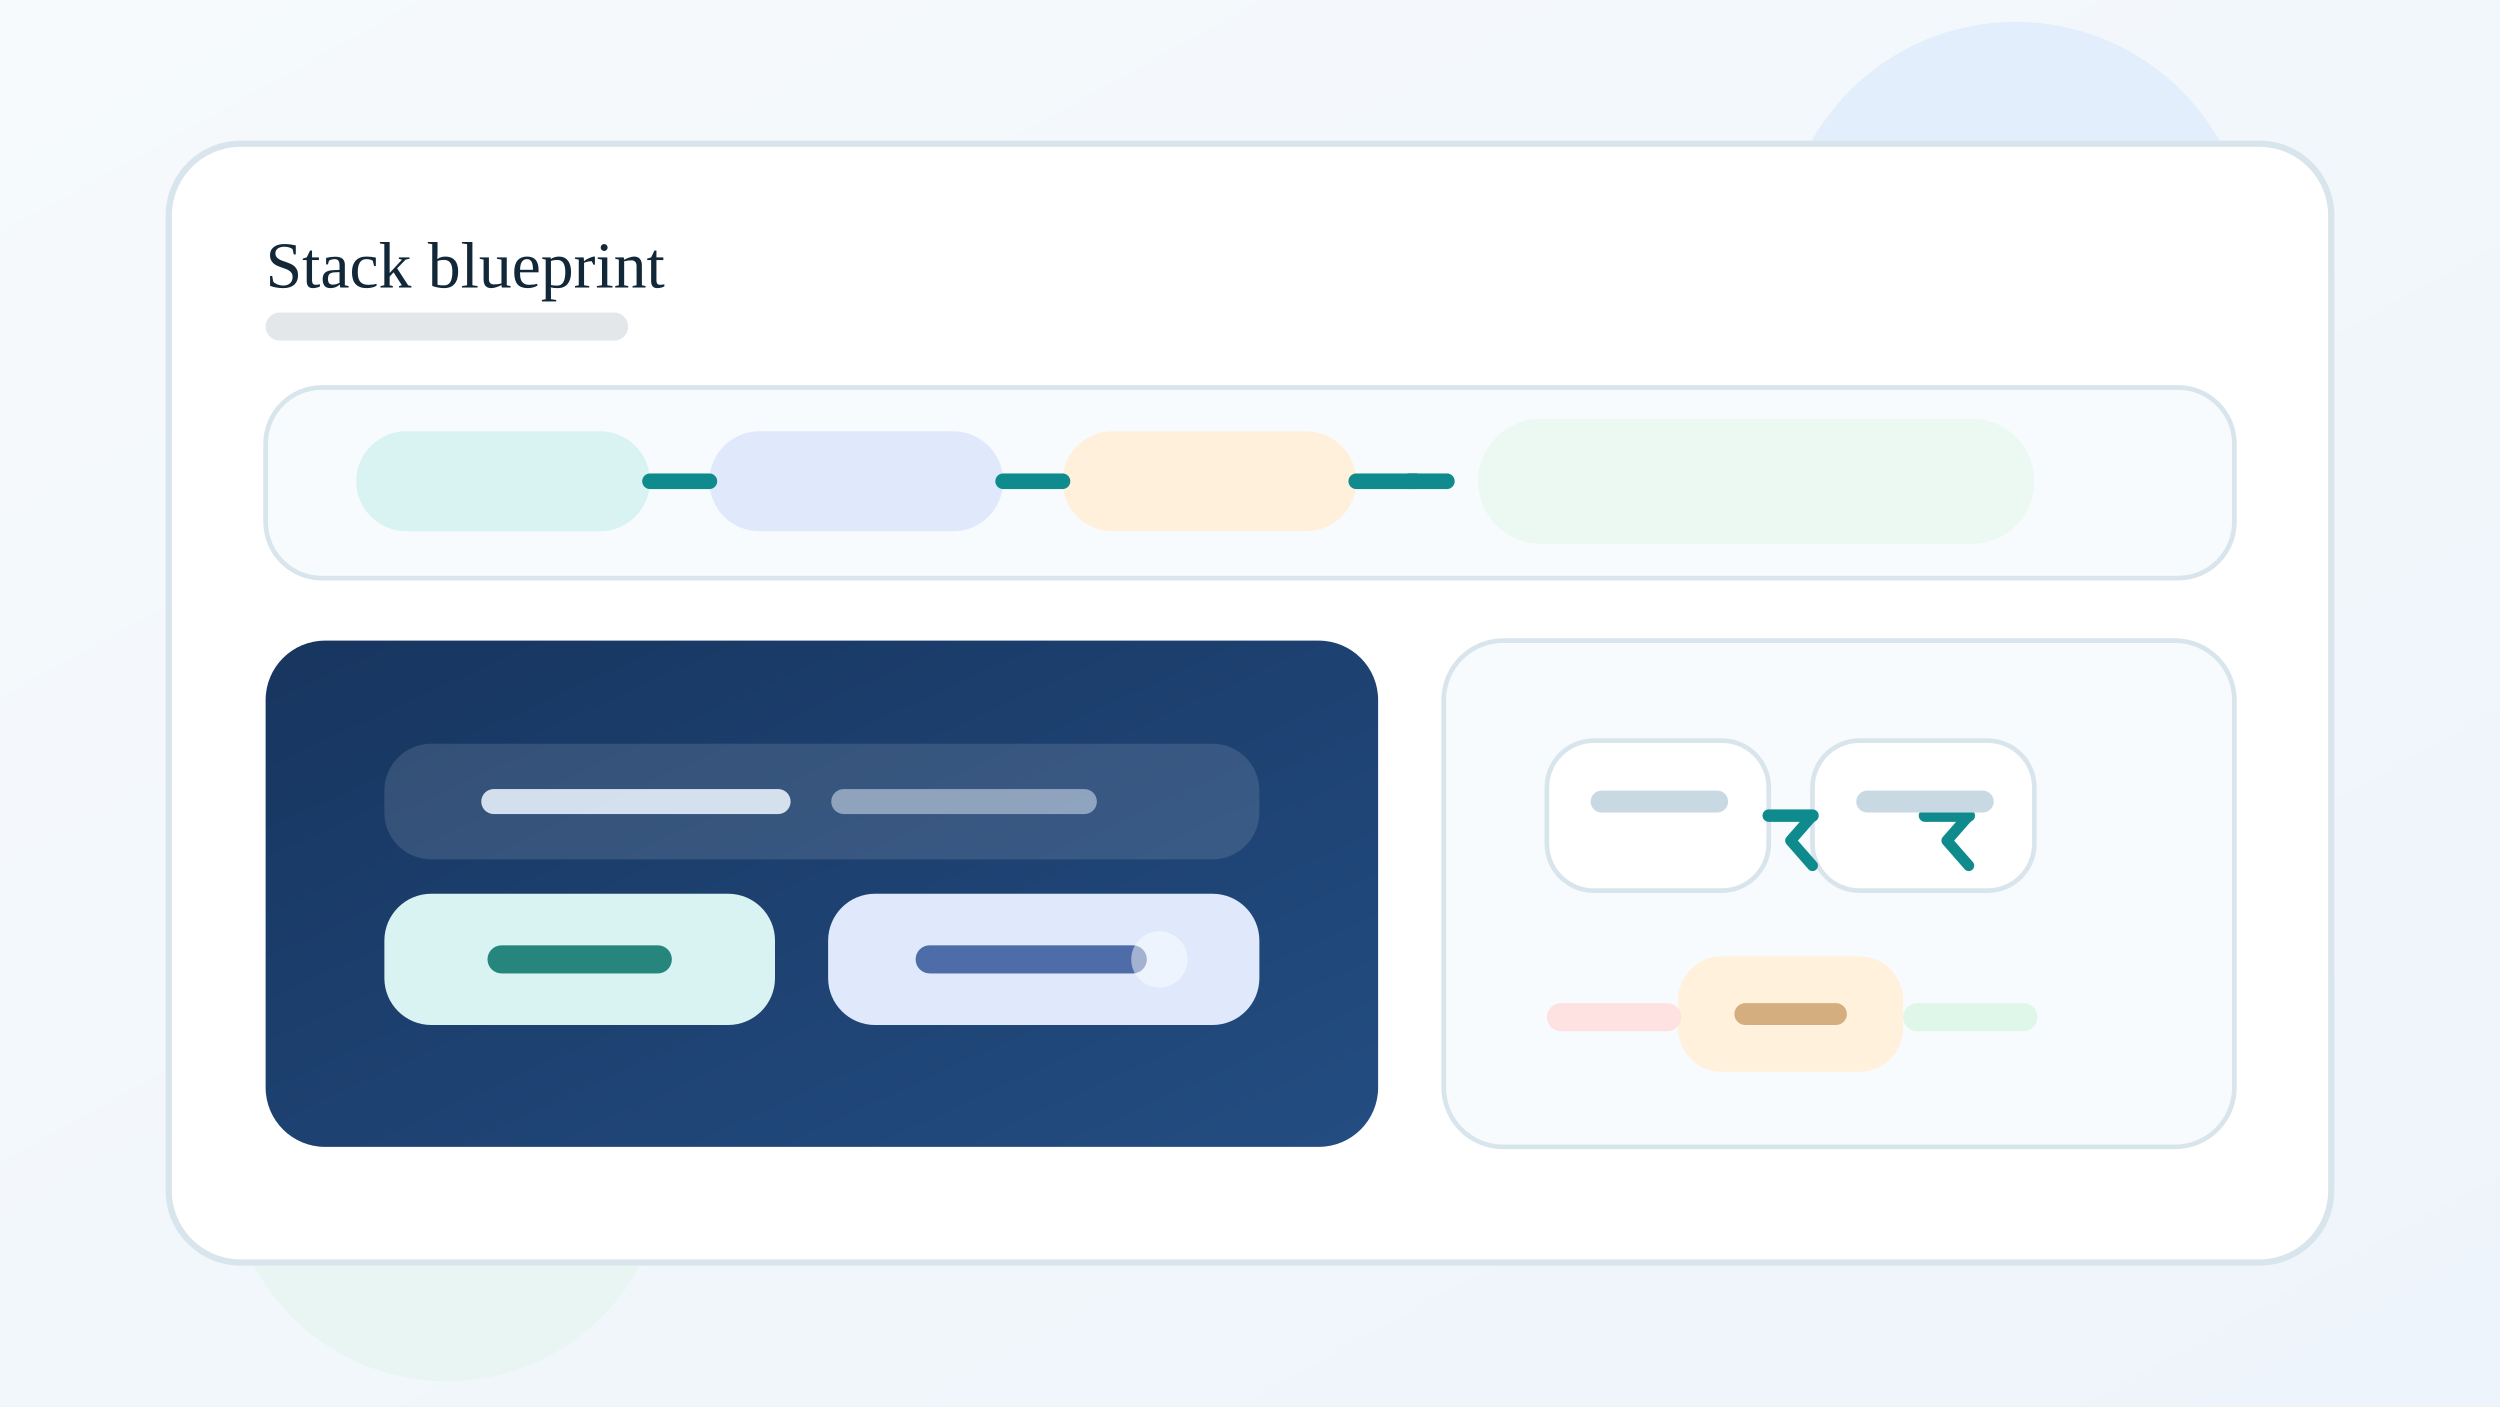
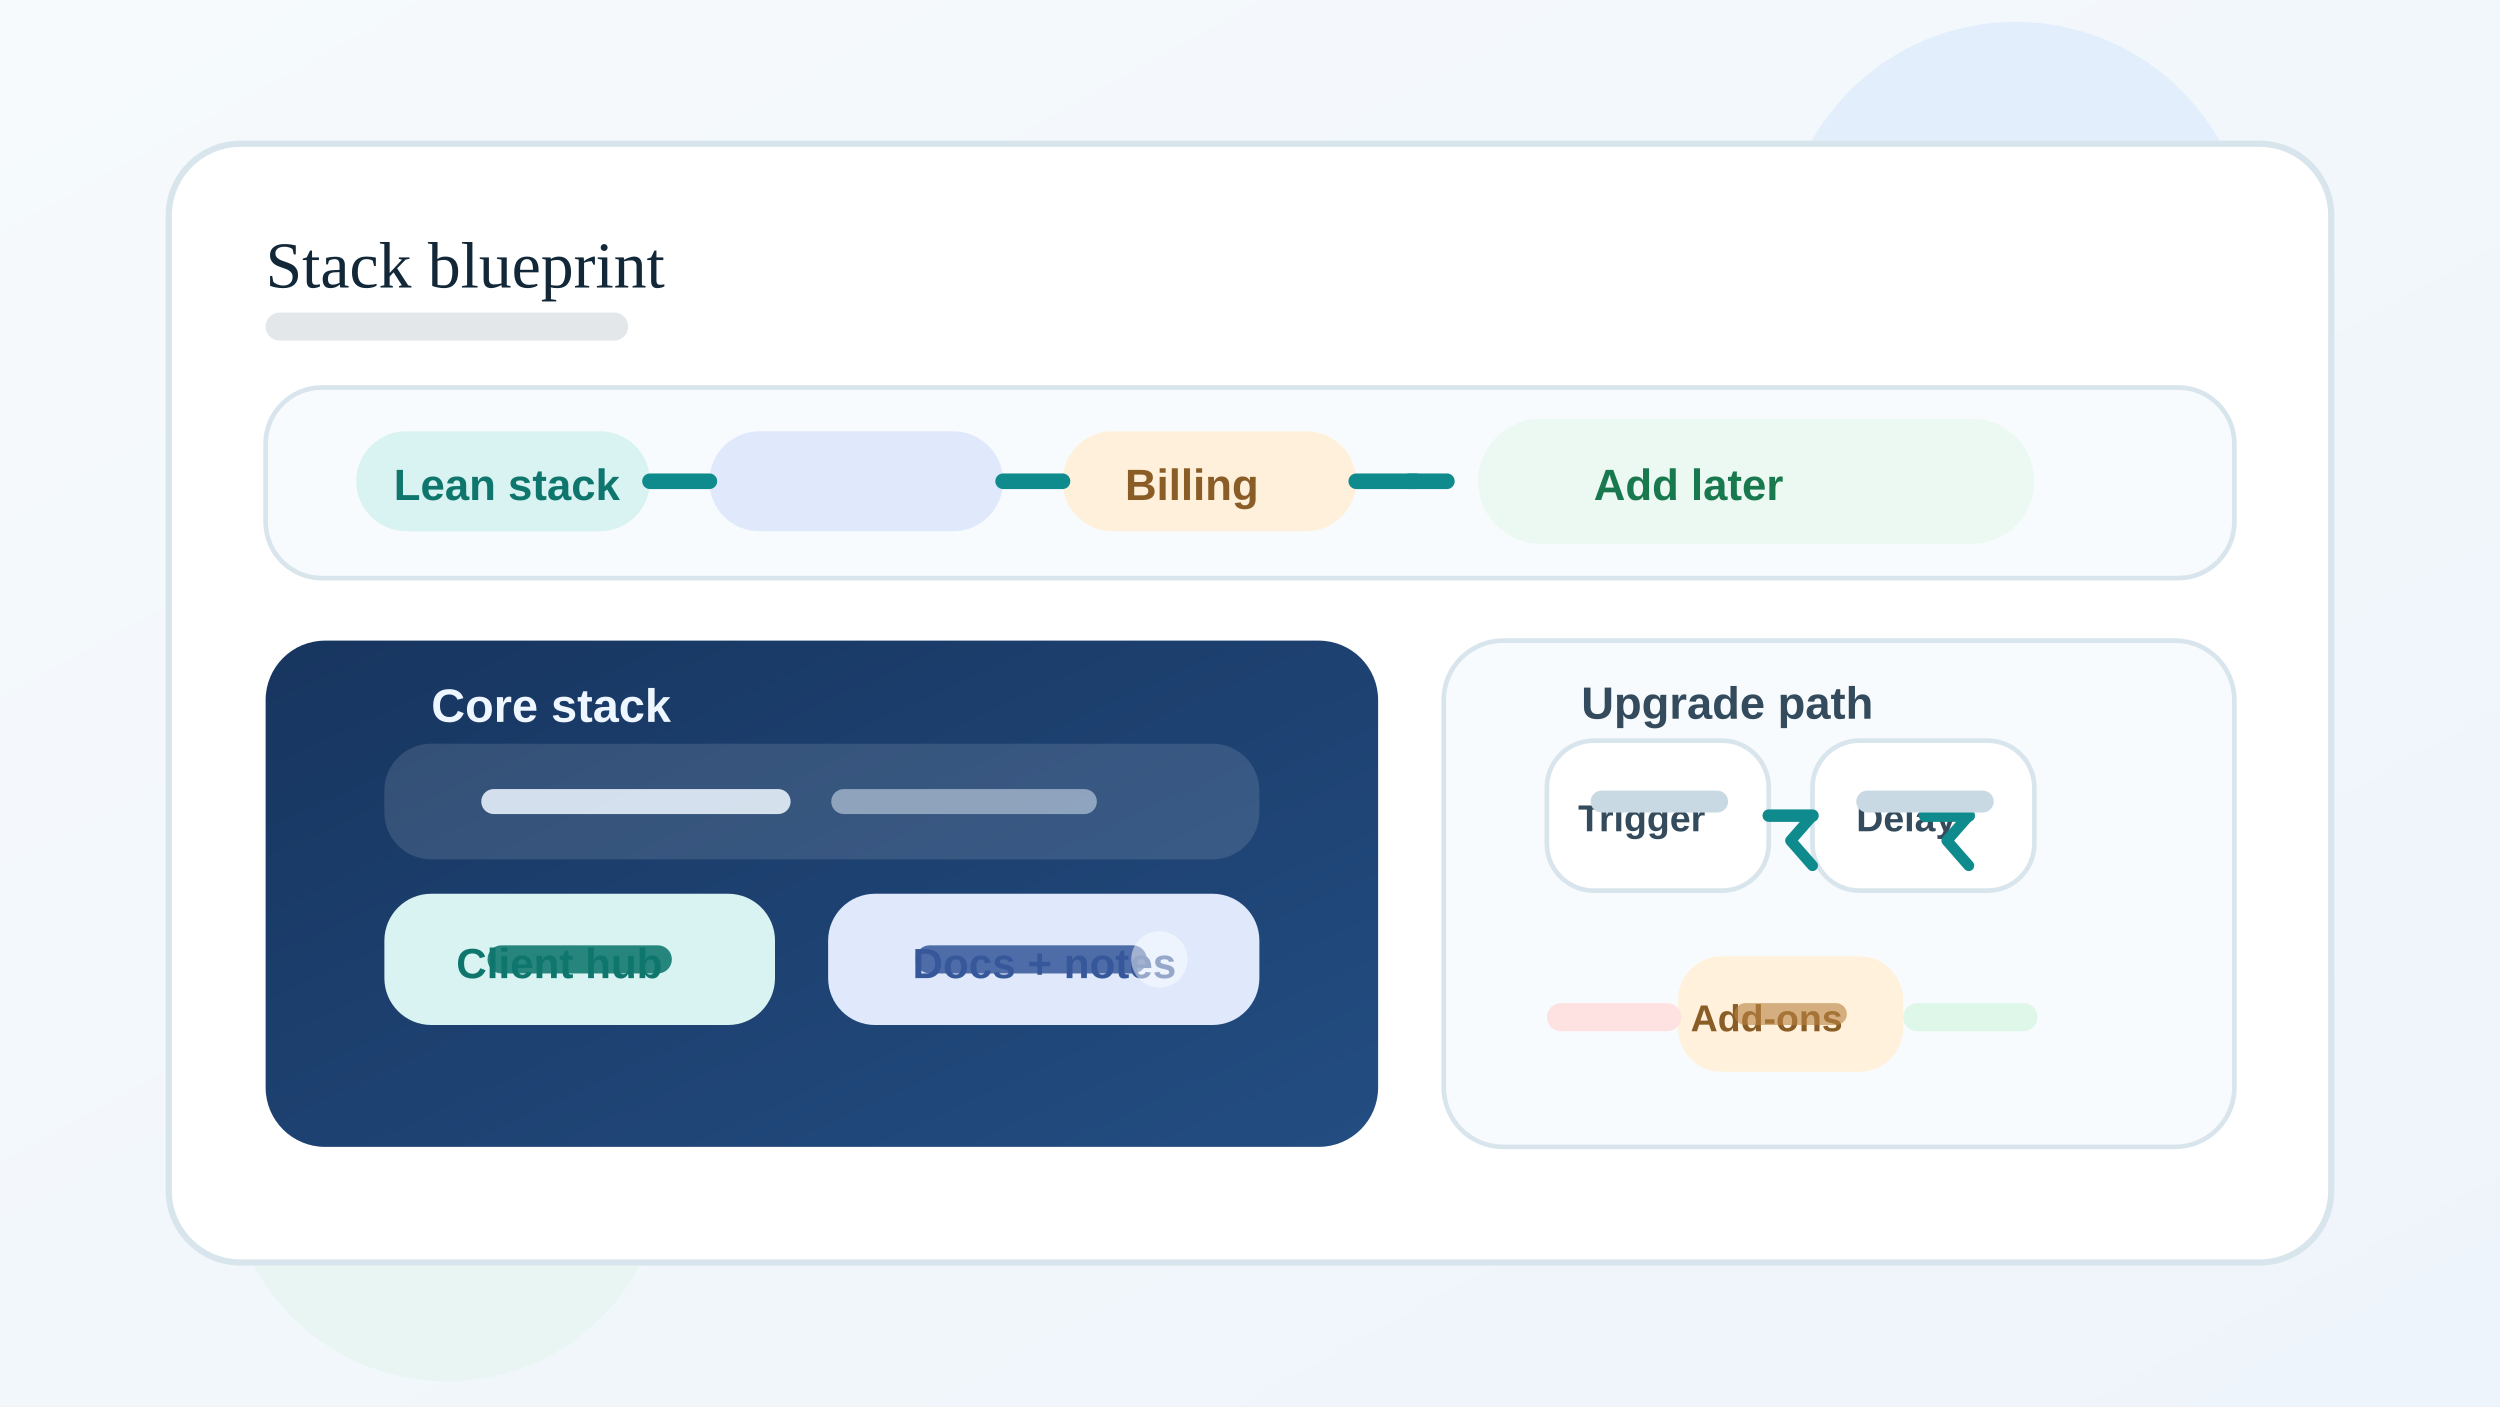
<svg xmlns="http://www.w3.org/2000/svg" viewBox="0 0 1600 900" role="img" aria-labelledby="title desc">
  <defs>
    <linearGradient id="blueprint-bg" x1="0%" y1="0%" x2="100%" y2="100%">
      <stop offset="0%" stop-color="#f6fafc" />
      <stop offset="100%" stop-color="#eef4fb" />
    </linearGradient>
    <linearGradient id="blueprint-panel" x1="0%" y1="0%" x2="100%" y2="100%">
      <stop offset="0%" stop-color="#17355f" />
      <stop offset="100%" stop-color="#234d82" />
    </linearGradient>
  </defs>
  <rect width="1600" height="900" fill="url(#blueprint-bg)" />
  <circle cx="1290" cy="164" r="150" fill="#e2eefb" />
  <circle cx="286" cy="744" r="140" fill="#e8f5f2" />
  <rect x="108" y="92" width="1384" height="716" rx="46" fill="#ffffff" stroke="#d9e5ec" stroke-width="4" />
  <text x="170" y="184" font-family="Georgia, 'Times New Roman', serif" font-size="42" fill="#122838">Stack blueprint</text>
  <rect x="170" y="200" width="232" height="18" rx="9" fill="#173042" opacity=".12" />
  <rect x="170" y="248" width="1260" height="122" rx="36" fill="#f8fbfd" stroke="#d9e5ec" stroke-width="3" />
  <rect x="228" y="276" width="188" height="64" rx="32" fill="#d8f3f1" />
  <rect x="454" y="276" width="188" height="64" rx="32" fill="#dfe9fb" />
  <rect x="680" y="276" width="188" height="64" rx="32" fill="#fff0db" />
  <rect x="946" y="268" width="356" height="80" rx="40" fill="#ecf8f2" />
  <path d="M416 308h38m188 0h38m188 0h38" stroke="#0f8b8d" stroke-width="10" stroke-linecap="round" />
  <path d="M902 308h24" stroke="#0f8b8d" stroke-width="10" stroke-linecap="round" />
+   <text x="252" y="320" font-family="Arial, sans-serif" font-size="28" font-weight="700" fill="#0f766e">Lean stack</text>
+   <text x="720" y="320" font-family="Arial, sans-serif" font-size="28" font-weight="700" fill="#8a5d27">Billing</text>
+   <text x="1020" y="320" font-family="Arial, sans-serif" font-size="28" font-weight="700" fill="#18794e">Add later</text>
  <rect x="170" y="410" width="712" height="324" rx="38" fill="url(#blueprint-panel)" />
  <rect x="246" y="476" width="560" height="74" rx="30" fill="#ffffff" opacity=".12" />
  <rect x="246" y="572" width="250" height="84" rx="30" fill="#d8f3f1" />
  <rect x="530" y="572" width="276" height="84" rx="30" fill="#dfe9fb" />
+   <text x="276" y="462" font-family="Arial, sans-serif" font-size="30" font-weight="700" fill="#eef6ff">Core stack</text>
+   <text x="292" y="626" font-family="Arial, sans-serif" font-size="27" font-weight="700" fill="#0f766e">Client hub</text>
+   <text x="584" y="626" font-family="Arial, sans-serif" font-size="27" font-weight="700" fill="#36589a">Docs + notes</text>
  <rect x="308" y="505" width="198" height="16" rx="8" fill="#eef6ff" opacity=".86" />
  <rect x="532" y="505" width="170" height="16" rx="8" fill="#eef6ff" opacity=".48" />
  <rect x="312" y="605" width="118" height="18" rx="9" fill="#0f766e" opacity=".88" />
  <rect x="586" y="605" width="148" height="18" rx="9" fill="#36589a" opacity=".86" />
  <circle cx="742" cy="614" r="18" fill="#ffffff" opacity=".48" />
  <rect x="924" y="410" width="506" height="324" rx="38" fill="#f8fbfd" stroke="#d9e5ec" stroke-width="3" />
  <rect x="990" y="474" width="142" height="96" rx="30" fill="#ffffff" stroke="#d9e5ec" stroke-width="3" />
  <rect x="1160" y="474" width="142" height="96" rx="30" fill="#ffffff" stroke="#d9e5ec" stroke-width="3" />
  <rect x="1074" y="612" width="144" height="74" rx="28" fill="#fff1db" />
+   <text x="1012" y="460" font-family="Arial, sans-serif" font-size="29" font-weight="700" fill="#334b5c">Upgrade path</text>
+   <text x="1010" y="532" font-family="Arial, sans-serif" font-size="24" font-weight="700" fill="#334b5c">Trigger</text>
+   <text x="1188" y="532" font-family="Arial, sans-serif" font-size="24" font-weight="700" fill="#334b5c">Delay</text>
+   <text x="1082" y="660" font-family="Arial, sans-serif" font-size="24" font-weight="700" fill="#8a5d27">Add-ons</text>
  <path d="M1132 522h28M1232 522h28" stroke="#0f8b8d" stroke-width="8" stroke-linecap="round" />
  <path d="M1146 538l14-16m-14 16l14 16M1246 538l14-16m-14 16l14 16" stroke="#0f8b8d" stroke-width="7" stroke-linecap="round" stroke-linejoin="round" />
  <rect x="1018" y="506" width="88" height="14" rx="7" fill="#c9d9e4" />
  <rect x="1188" y="506" width="88" height="14" rx="7" fill="#c9d9e4" />
  <rect x="1110" y="642" width="72" height="14" rx="7" fill="#b8823f" opacity=".6" />
  <rect x="990" y="642" width="86" height="18" rx="9" fill="#fee2e2" />
  <rect x="1218" y="642" width="86" height="18" rx="9" fill="#dff7e8" />
</svg>
